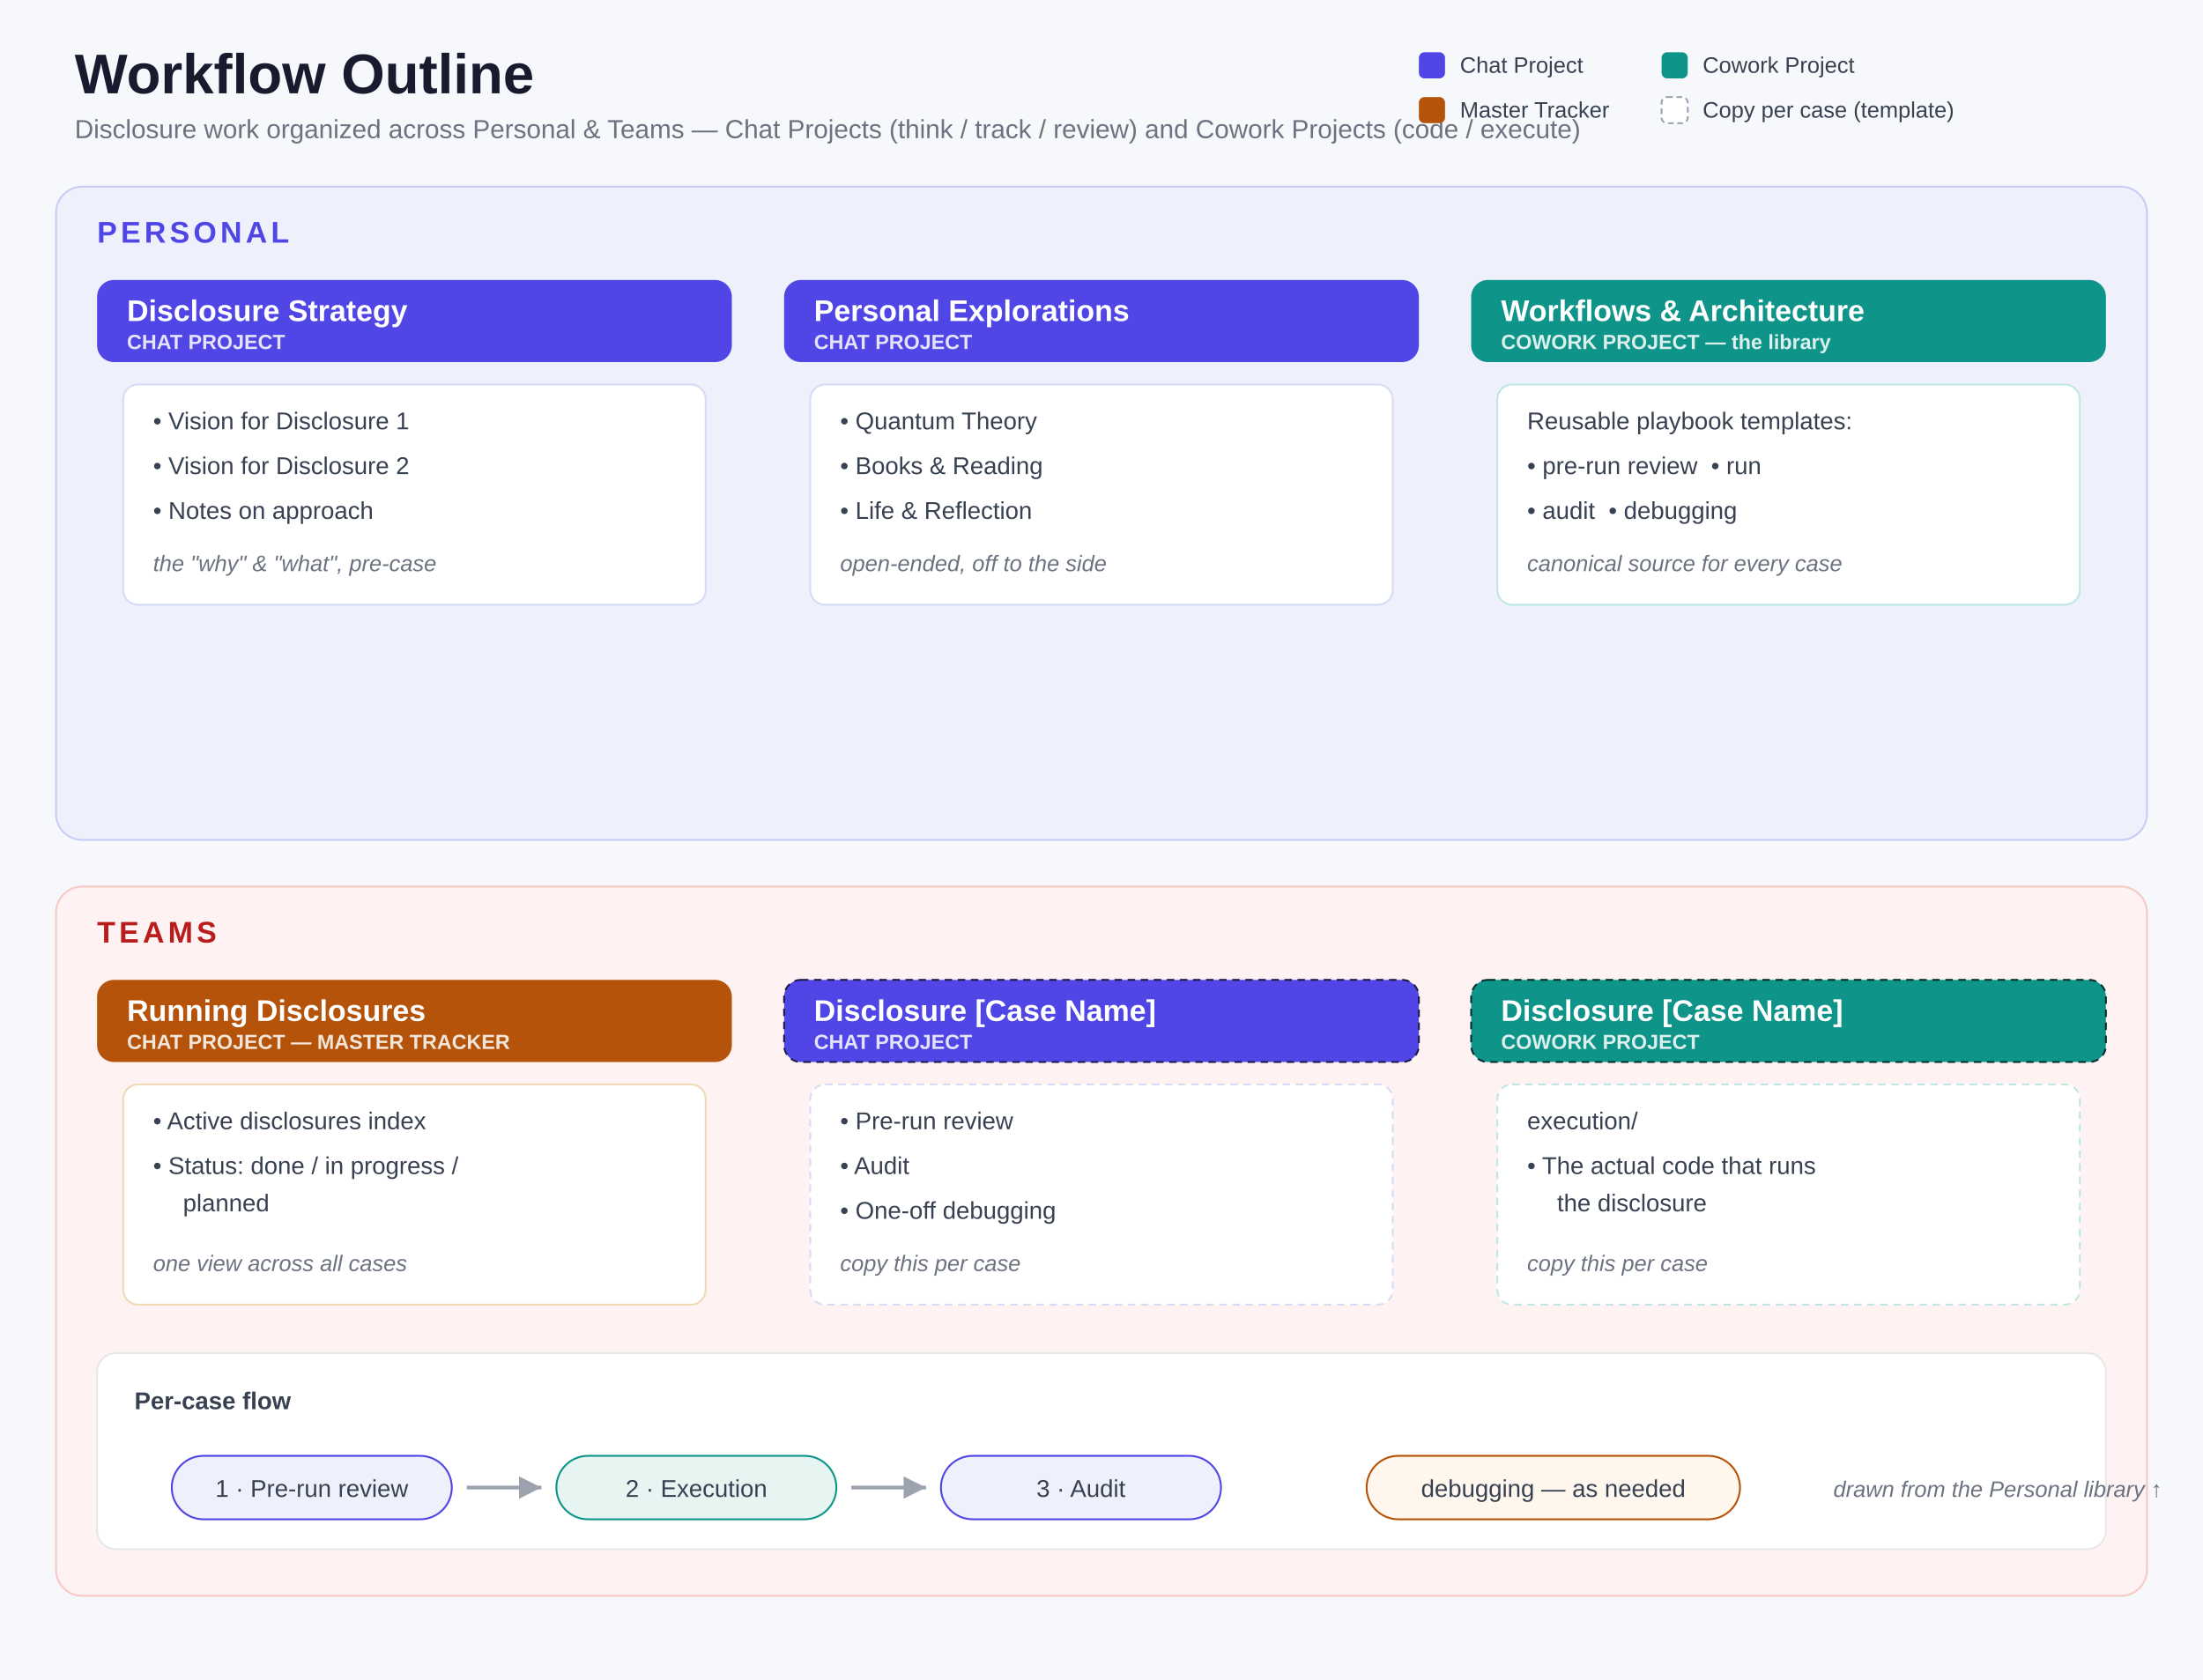
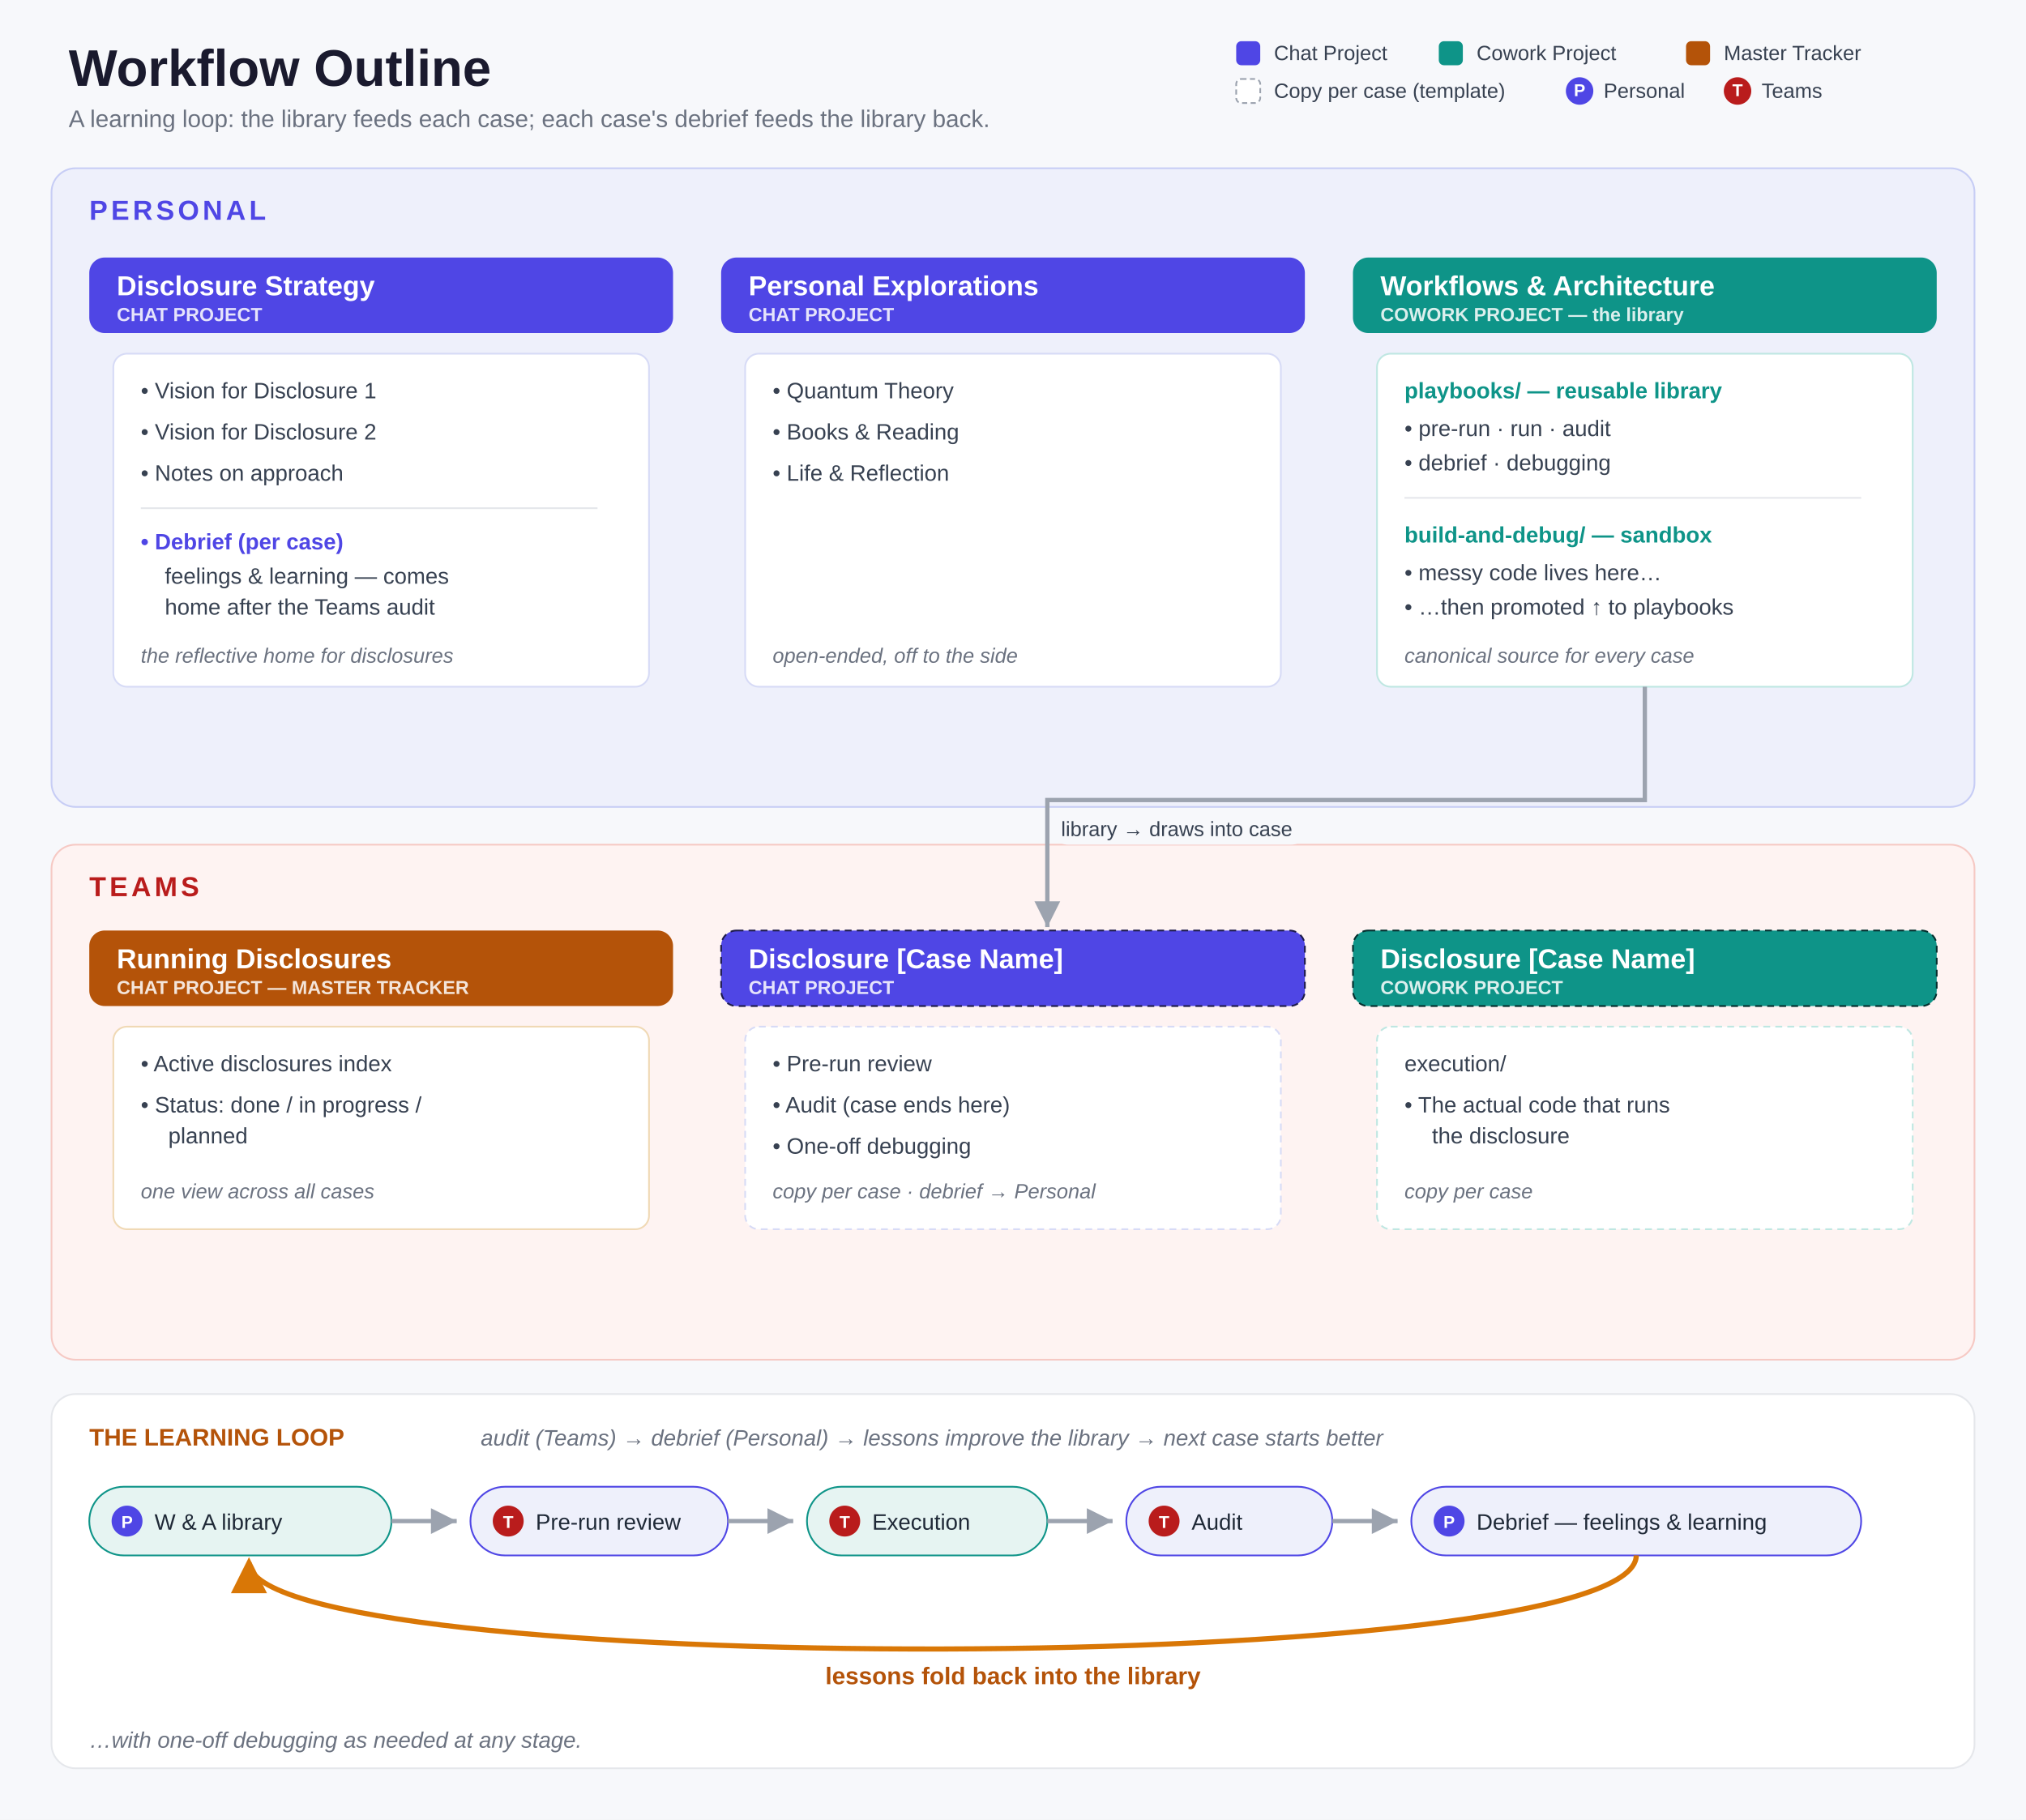
- <svg xmlns="http://www.w3.org/2000/svg" width="1180" height="900" viewBox="0 0 1180 900" font-family="'Segoe UI', 'Helvetica Neue', Arial, sans-serif">
+ <svg xmlns="http://www.w3.org/2000/svg" width="1180" height="1060" viewBox="0 0 1180 1060" font-family="'Segoe UI', 'Helvetica Neue', Arial, sans-serif">
  <defs>
    <style>
      .title    { font-size: 30px; font-weight: 700; fill: #1a1a2e; }
-       .subtitle  { font-size: 14px; fill: #6b7280; }
+       .subtitle { font-size: 14px; fill: #6b7280; }
      .zone-label{ font-size: 16px; font-weight: 700; letter-spacing: 2px; }
-       .proj      { font-size: 16px; font-weight: 700; fill: #ffffff; }
-       .ptype     { font-size: 11px; font-weight: 600; fill: #ffffff; opacity: 0.85; }
-       .leaf      { font-size: 13px; fill: #374151; }
-       .leafmuted { font-size: 12px; fill: #6b7280; font-style: italic; }
-       .legtxt    { font-size: 12px; fill: #374151; }
+       .proj     { font-size: 16px; font-weight: 700; fill: #ffffff; }
+       .ptype    { font-size: 11px; font-weight: 600; fill: #ffffff; opacity: 0.85; }
+       .leaf     { font-size: 13px; fill: #374151; }
+       .leafhi   { font-size: 13px; font-weight: 700; fill: #4f46e5; }
+       .leafsub  { font-size: 13px; font-weight: 700; fill: #0e9488; }
+       .leafmuted{ font-size: 12px; fill: #6b7280; font-style: italic; }
+       .legtxt   { font-size: 12px; fill: #374151; }
+       .pill     { font-size: 13px; fill: #1f2937; }
+       .looptxt  { font-size: 14px; fill: #b45309; font-weight: 700; }
+       .loopcap  { font-size: 13px; fill: #6b7280; font-style: italic; }
+       .tag      { font-size: 10px; font-weight: 700; fill: #ffffff; }
    </style>
+     <marker id="arr" markerWidth="9" markerHeight="9" refX="6" refY="3" orient="auto">
+       <path d="M0,0 L6,3 L0,6 Z" fill="#9ca3af" />
+     </marker>
+     <marker id="arrLoop" markerWidth="11" markerHeight="11" refX="6" refY="3.5" orient="auto">
+       <path d="M0,0 L7,3.5 L0,7 Z" fill="#d97706" />
+     </marker>
  </defs>
-   <rect width="1180" height="900" fill="#f7f8fb" />
+   <rect width="1180" height="1060" fill="#f7f8fb" />
  <text x="40" y="50" class="title">Workflow Outline</text>
-   <text x="40" y="74" class="subtitle">Disclosure work organized across Personal &amp; Teams — Chat Projects (think / track / review) and Cowork Projects (code / execute)</text>
-   <g transform="translate(760,28)">
+   <text x="40" y="74" class="subtitle">A learning loop: the library feeds each case; each case's debrief feeds the library back.</text>
+   <g transform="translate(720,24)">
    <rect x="0" y="0" width="14" height="14" rx="3" fill="#4f46e5" />
    <text x="22" y="11" class="legtxt">Chat Project</text>
-     <rect x="130" y="0" width="14" height="14" rx="3" fill="#0e9488" />
-     <text x="152" y="11" class="legtxt">Cowork Project</text>
-     <rect x="0" y="24" width="14" height="14" rx="3" fill="#b45309" />
-     <text x="22" y="35" class="legtxt">Master Tracker</text>
-     <rect x="130" y="24" width="14" height="14" rx="3" fill="#ffffff" stroke="#9ca3af" stroke-dasharray="3 2" />
-     <text x="152" y="35" class="legtxt">Copy per case (template)</text>
+     <rect x="118" y="0" width="14" height="14" rx="3" fill="#0e9488" />
+     <text x="140" y="11" class="legtxt">Cowork Project</text>
+     <rect x="262" y="0" width="14" height="14" rx="3" fill="#b45309" />
+     <text x="284" y="11" class="legtxt">Master Tracker</text>
+     <rect x="0" y="22" width="14" height="14" rx="3" fill="#ffffff" stroke="#9ca3af" stroke-dasharray="3 2" />
+     <text x="22" y="33" class="legtxt">Copy per case (template)</text>
+     <circle cx="200" cy="29" r="8" fill="#4f46e5" />
+     <text x="200" y="32" text-anchor="middle" class="tag">P</text>
+     <text x="214" y="33" class="legtxt">Personal</text>
+     <circle cx="292" cy="29" r="8" fill="#b91c1c" />
+     <text x="292" y="32" text-anchor="middle" class="tag">T</text>
+     <text x="306" y="33" class="legtxt">Teams</text>
  </g>
-   <rect x="30" y="100" width="1120" height="350" rx="14" fill="#eef0fb" stroke="#c7cdf5" />
-   <text x="52" y="130" class="zone-label" fill="#4f46e5">PERSONAL</text>
+   <rect x="30" y="98" width="1120" height="372" rx="14" fill="#eef0fb" stroke="#c7cdf5" />
+   <text x="52" y="128" class="zone-label" fill="#4f46e5">PERSONAL</text>
  <g transform="translate(52,150)">
    <rect width="340" height="44" rx="9" fill="#4f46e5" />
    <text x="16" y="22" class="proj">Disclosure Strategy</text>
    <text x="16" y="37" class="ptype">CHAT PROJECT</text>
-     <rect x="14" y="56" width="312" height="118" rx="8" fill="#ffffff" stroke="#d7dbf6" />
-     <text x="30" y="80" class="leaf">• Vision for Disclosure 1</text>
-     <text x="30" y="104" class="leaf">• Vision for Disclosure 2</text>
-     <text x="30" y="128" class="leaf">• Notes on approach</text>
-     <text x="30" y="156" class="leafmuted">the "why" &amp; "what", pre-case</text>
+     <rect x="14" y="56" width="312" height="194" rx="8" fill="#ffffff" stroke="#d7dbf6" />
+     <text x="30" y="82" class="leaf">• Vision for Disclosure 1</text>
+     <text x="30" y="106" class="leaf">• Vision for Disclosure 2</text>
+     <text x="30" y="130" class="leaf">• Notes on approach</text>
+     <line x1="30" y1="146" x2="296" y2="146" stroke="#e5e7eb" />
+     <text x="30" y="170" class="leafhi">• Debrief (per case)</text>
+     <text x="44" y="190" class="leaf">feelings &amp; learning — comes</text>
+     <text x="44" y="208" class="leaf">home after the Teams audit</text>
+     <text x="30" y="236" class="leafmuted">the reflective home for disclosures</text>
  </g>
  <g transform="translate(420,150)">
    <rect width="340" height="44" rx="9" fill="#4f46e5" />
    <text x="16" y="22" class="proj">Personal Explorations</text>
    <text x="16" y="37" class="ptype">CHAT PROJECT</text>
-     <rect x="14" y="56" width="312" height="118" rx="8" fill="#ffffff" stroke="#d7dbf6" />
-     <text x="30" y="80" class="leaf">• Quantum Theory</text>
-     <text x="30" y="104" class="leaf">• Books &amp; Reading</text>
-     <text x="30" y="128" class="leaf">• Life &amp; Reflection</text>
-     <text x="30" y="156" class="leafmuted">open-ended, off to the side</text>
+     <rect x="14" y="56" width="312" height="194" rx="8" fill="#ffffff" stroke="#d7dbf6" />
+     <text x="30" y="82" class="leaf">• Quantum Theory</text>
+     <text x="30" y="106" class="leaf">• Books &amp; Reading</text>
+     <text x="30" y="130" class="leaf">• Life &amp; Reflection</text>
+     <text x="30" y="236" class="leafmuted">open-ended, off to the side</text>
  </g>
  <g transform="translate(788,150)">
    <rect width="340" height="44" rx="9" fill="#0e9488" />
    <text x="16" y="22" class="proj">Workflows &amp; Architecture</text>
    <text x="16" y="37" class="ptype">COWORK PROJECT — the library</text>
-     <rect x="14" y="56" width="312" height="118" rx="8" fill="#ffffff" stroke="#bfe7e2" />
-     <text x="30" y="80" class="leaf">Reusable playbook templates:</text>
-     <text x="30" y="104" class="leaf">• pre-run review  • run</text>
-     <text x="30" y="128" class="leaf">• audit  • debugging</text>
-     <text x="30" y="156" class="leafmuted">canonical source for every case</text>
+     <rect x="14" y="56" width="312" height="194" rx="8" fill="#ffffff" stroke="#bfe7e2" />
+     <text x="30" y="82" class="leafsub">playbooks/ — reusable library</text>
+     <text x="30" y="104" class="leaf">• pre-run · run · audit</text>
+     <text x="30" y="124" class="leaf">• debrief · debugging</text>
+     <line x1="30" y1="140" x2="296" y2="140" stroke="#e5e7eb" />
+     <text x="30" y="166" class="leafsub">build-and-debug/ — sandbox</text>
+     <text x="30" y="188" class="leaf">• messy code lives here…</text>
+     <text x="30" y="208" class="leaf">• …then promoted ↑ to playbooks</text>
+     <text x="30" y="236" class="leafmuted">canonical source for every case</text>
  </g>
-   <rect x="30" y="475" width="1120" height="380" rx="14" fill="#fef3f2" stroke="#f6c9c4" />
-   <text x="52" y="505" class="zone-label" fill="#b91c1c">TEAMS</text>
-   <g transform="translate(52,525)">
+   <rect x="30" y="492" width="1120" height="300" rx="14" fill="#fef3f2" stroke="#f6c9c4" />
+   <text x="52" y="522" class="zone-label" fill="#b91c1c">TEAMS</text>
+   <g transform="translate(52,542)">
    <rect width="340" height="44" rx="9" fill="#b45309" />
    <text x="16" y="22" class="proj">Running Disclosures</text>
    <text x="16" y="37" class="ptype">CHAT PROJECT — MASTER TRACKER</text>
    <rect x="14" y="56" width="312" height="118" rx="8" fill="#ffffff" stroke="#f0d9b5" />
-     <text x="30" y="80" class="leaf">• Active disclosures index</text>
-     <text x="30" y="104" class="leaf">• Status: done / in progress /</text>
+     <text x="30" y="82" class="leaf">• Active disclosures index</text>
+     <text x="30" y="106" class="leaf">• Status: done / in progress /</text>
    <text x="46" y="124" class="leaf">planned</text>
    <text x="30" y="156" class="leafmuted">one view across all cases</text>
  </g>
-   <g transform="translate(420,525)">
+   <g transform="translate(420,542)">
    <rect width="340" height="44" rx="9" fill="#4f46e5" stroke="#1e1b4b" stroke-dasharray="4 3" />
    <text x="16" y="22" class="proj">Disclosure [Case Name]</text>
    <text x="16" y="37" class="ptype">CHAT PROJECT</text>
    <rect x="14" y="56" width="312" height="118" rx="8" fill="#ffffff" stroke="#d7dbf6" stroke-dasharray="4 3" />
-     <text x="30" y="80" class="leaf">• Pre-run review</text>
-     <text x="30" y="104" class="leaf">• Audit</text>
-     <text x="30" y="128" class="leaf">• One-off debugging</text>
-     <text x="30" y="156" class="leafmuted">copy this per case</text>
+     <text x="30" y="82" class="leaf">• Pre-run review</text>
+     <text x="30" y="106" class="leaf">• Audit  (case ends here)</text>
+     <text x="30" y="130" class="leaf">• One-off debugging</text>
+     <text x="30" y="156" class="leafmuted">copy per case · debrief → Personal</text>
  </g>
-   <g transform="translate(788,525)">
+   <g transform="translate(788,542)">
    <rect width="340" height="44" rx="9" fill="#0e9488" stroke="#042f2e" stroke-dasharray="4 3" />
    <text x="16" y="22" class="proj">Disclosure [Case Name]</text>
    <text x="16" y="37" class="ptype">COWORK PROJECT</text>
    <rect x="14" y="56" width="312" height="118" rx="8" fill="#ffffff" stroke="#bfe7e2" stroke-dasharray="4 3" />
-     <text x="30" y="80" class="leaf">execution/</text>
-     <text x="30" y="104" class="leaf">• The actual code that runs</text>
+     <text x="30" y="82" class="leaf">execution/</text>
+     <text x="30" y="106" class="leaf">• The actual code that runs</text>
    <text x="46" y="124" class="leaf">the disclosure</text>
-     <text x="30" y="156" class="leafmuted">copy this per case</text>
+     <text x="30" y="156" class="leafmuted">copy per case</text>
  </g>
-   <g transform="translate(52,725)">
-     <rect width="1076" height="105" rx="10" fill="#ffffff" stroke="#e5e7eb" />
-     <text x="20" y="30" class="leaf" font-weight="700" fill="#111827">Per-case flow</text>
-     <g transform="translate(40,55)">
-       <rect x="0" y="0" width="150" height="34" rx="17" fill="#eef0fb" stroke="#4f46e5" />
-       <text x="75" y="22" text-anchor="middle" class="leaf">1 · Pre-run review</text>
-       <line x1="158" y1="17" x2="198" y2="17" stroke="#9ca3af" stroke-width="2" marker-end="url(#arr)" />
-       <rect x="206" y="0" width="150" height="34" rx="17" fill="#e6f4f2" stroke="#0e9488" />
-       <text x="281" y="22" text-anchor="middle" class="leaf">2 · Execution</text>
-       <line x1="364" y1="17" x2="404" y2="17" stroke="#9ca3af" stroke-width="2" marker-end="url(#arr)" />
-       <rect x="412" y="0" width="150" height="34" rx="17" fill="#eef0fb" stroke="#4f46e5" />
-       <text x="487" y="22" text-anchor="middle" class="leaf">3 · Audit</text>
-       <rect x="640" y="0" width="200" height="34" rx="17" fill="#fff7ed" stroke="#b45309" />
-       <text x="740" y="22" text-anchor="middle" class="leaf">debugging — as needed</text>
-       <text x="890" y="22" class="leafmuted">drawn from the Personal library ↑</text>
-     </g>
+   <path d="M958,400 L958,466 L610,466 L610,540" fill="none" stroke="#9ca3af" stroke-width="2.5" marker-end="url(#arr)" />
+   <rect x="612" y="472" width="150" height="20" rx="10" fill="#f7f8fb" />
+   <text x="618" y="487" class="legtxt">library → draws into case</text>
+   <rect x="30" y="812" width="1120" height="218" rx="14" fill="#ffffff" stroke="#e5e7eb" />
+   <text x="52" y="842" class="looptxt">THE LEARNING LOOP</text>
+   <text x="280" y="842" class="loopcap">audit (Teams) → debrief (Personal) → lessons improve the library → next case starts better</text>
+   <g transform="translate(0,866)">
+     <rect x="52" y="0" width="176" height="40" rx="20" fill="#e6f4f2" stroke="#0e9488" />
+     <circle cx="74" cy="20" r="9" fill="#4f46e5" />
+     <text x="74" y="24" text-anchor="middle" class="tag">P</text>
+     <text x="90" y="25" class="pill">W &amp; A library</text>
+     <line x1="228" y1="20" x2="266" y2="20" stroke="#9ca3af" stroke-width="2.5" marker-end="url(#arr)" />
+     <rect x="274" y="0" width="150" height="40" rx="20" fill="#eef0fb" stroke="#4f46e5" />
+     <circle cx="296" cy="20" r="9" fill="#b91c1c" />
+     <text x="296" y="24" text-anchor="middle" class="tag">T</text>
+     <text x="312" y="25" class="pill">Pre-run review</text>
+     <line x1="424" y1="20" x2="462" y2="20" stroke="#9ca3af" stroke-width="2.5" marker-end="url(#arr)" />
+     <rect x="470" y="0" width="140" height="40" rx="20" fill="#e6f4f2" stroke="#0e9488" />
+     <circle cx="492" cy="20" r="9" fill="#b91c1c" />
+     <text x="492" y="24" text-anchor="middle" class="tag">T</text>
+     <text x="508" y="25" class="pill">Execution</text>
+     <line x1="610" y1="20" x2="648" y2="20" stroke="#9ca3af" stroke-width="2.5" marker-end="url(#arr)" />
+     <rect x="656" y="0" width="120" height="40" rx="20" fill="#eef0fb" stroke="#4f46e5" />
+     <circle cx="678" cy="20" r="9" fill="#b91c1c" />
+     <text x="678" y="24" text-anchor="middle" class="tag">T</text>
+     <text x="694" y="25" class="pill">Audit</text>
+     <line x1="776" y1="20" x2="814" y2="20" stroke="#9ca3af" stroke-width="2.5" marker-end="url(#arr)" />
+     <rect x="822" y="0" width="262" height="40" rx="20" fill="#eef0fb" stroke="#4f46e5" />
+     <circle cx="844" cy="20" r="9" fill="#4f46e5" />
+     <text x="844" y="24" text-anchor="middle" class="tag">P</text>
+     <text x="860" y="25" class="pill">Debrief — feelings &amp; learning</text>
  </g>
-   <defs>
-     <marker id="arr" markerWidth="8" markerHeight="8" refX="6" refY="3" orient="auto">
-       <path d="M0,0 L6,3 L0,6 Z" fill="#9ca3af" />
-     </marker>
-   </defs>
+   <path d="M953,906 C953,978 145,978 145,910" fill="none" stroke="#d97706" stroke-width="3" marker-end="url(#arrLoop)" />
+   <rect x="430" y="965" width="320" height="22" rx="11" fill="#ffffff" />
+   <text x="590" y="981" text-anchor="middle" class="looptxt">lessons fold back into the library</text>
+   <text x="52" y="1018" class="loopcap">…with one-off debugging as needed at any stage.</text>
</svg>
